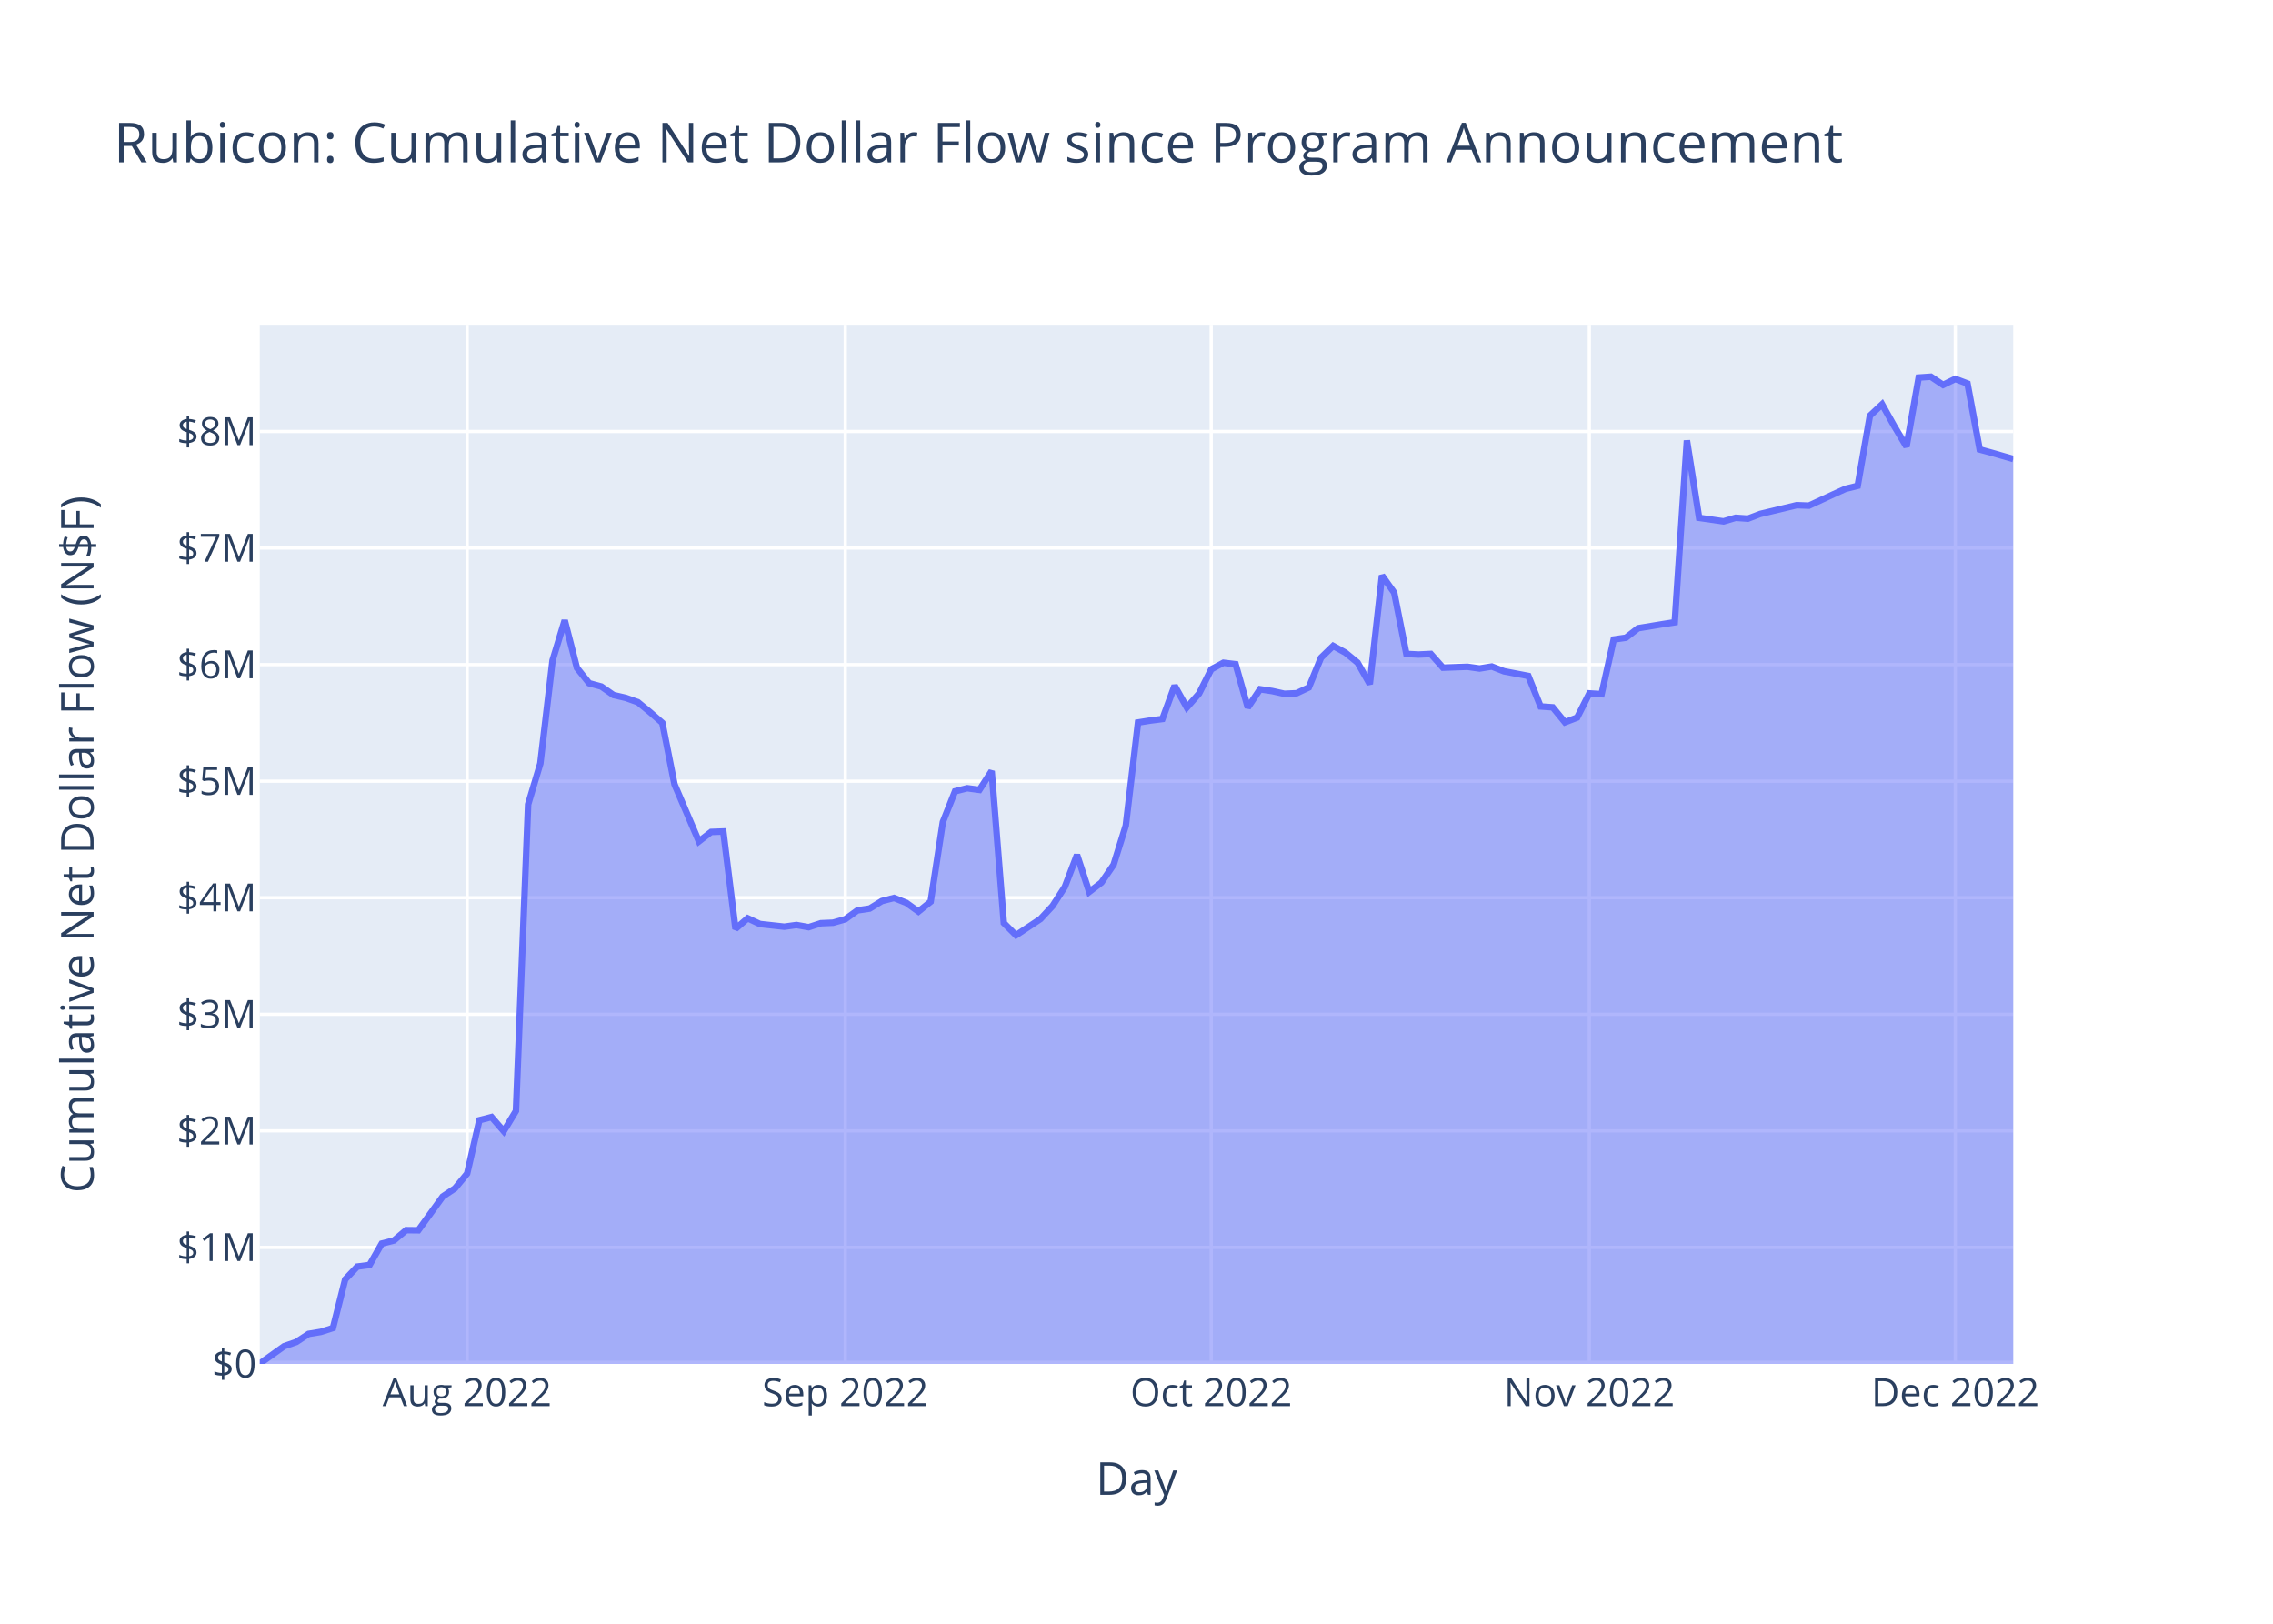
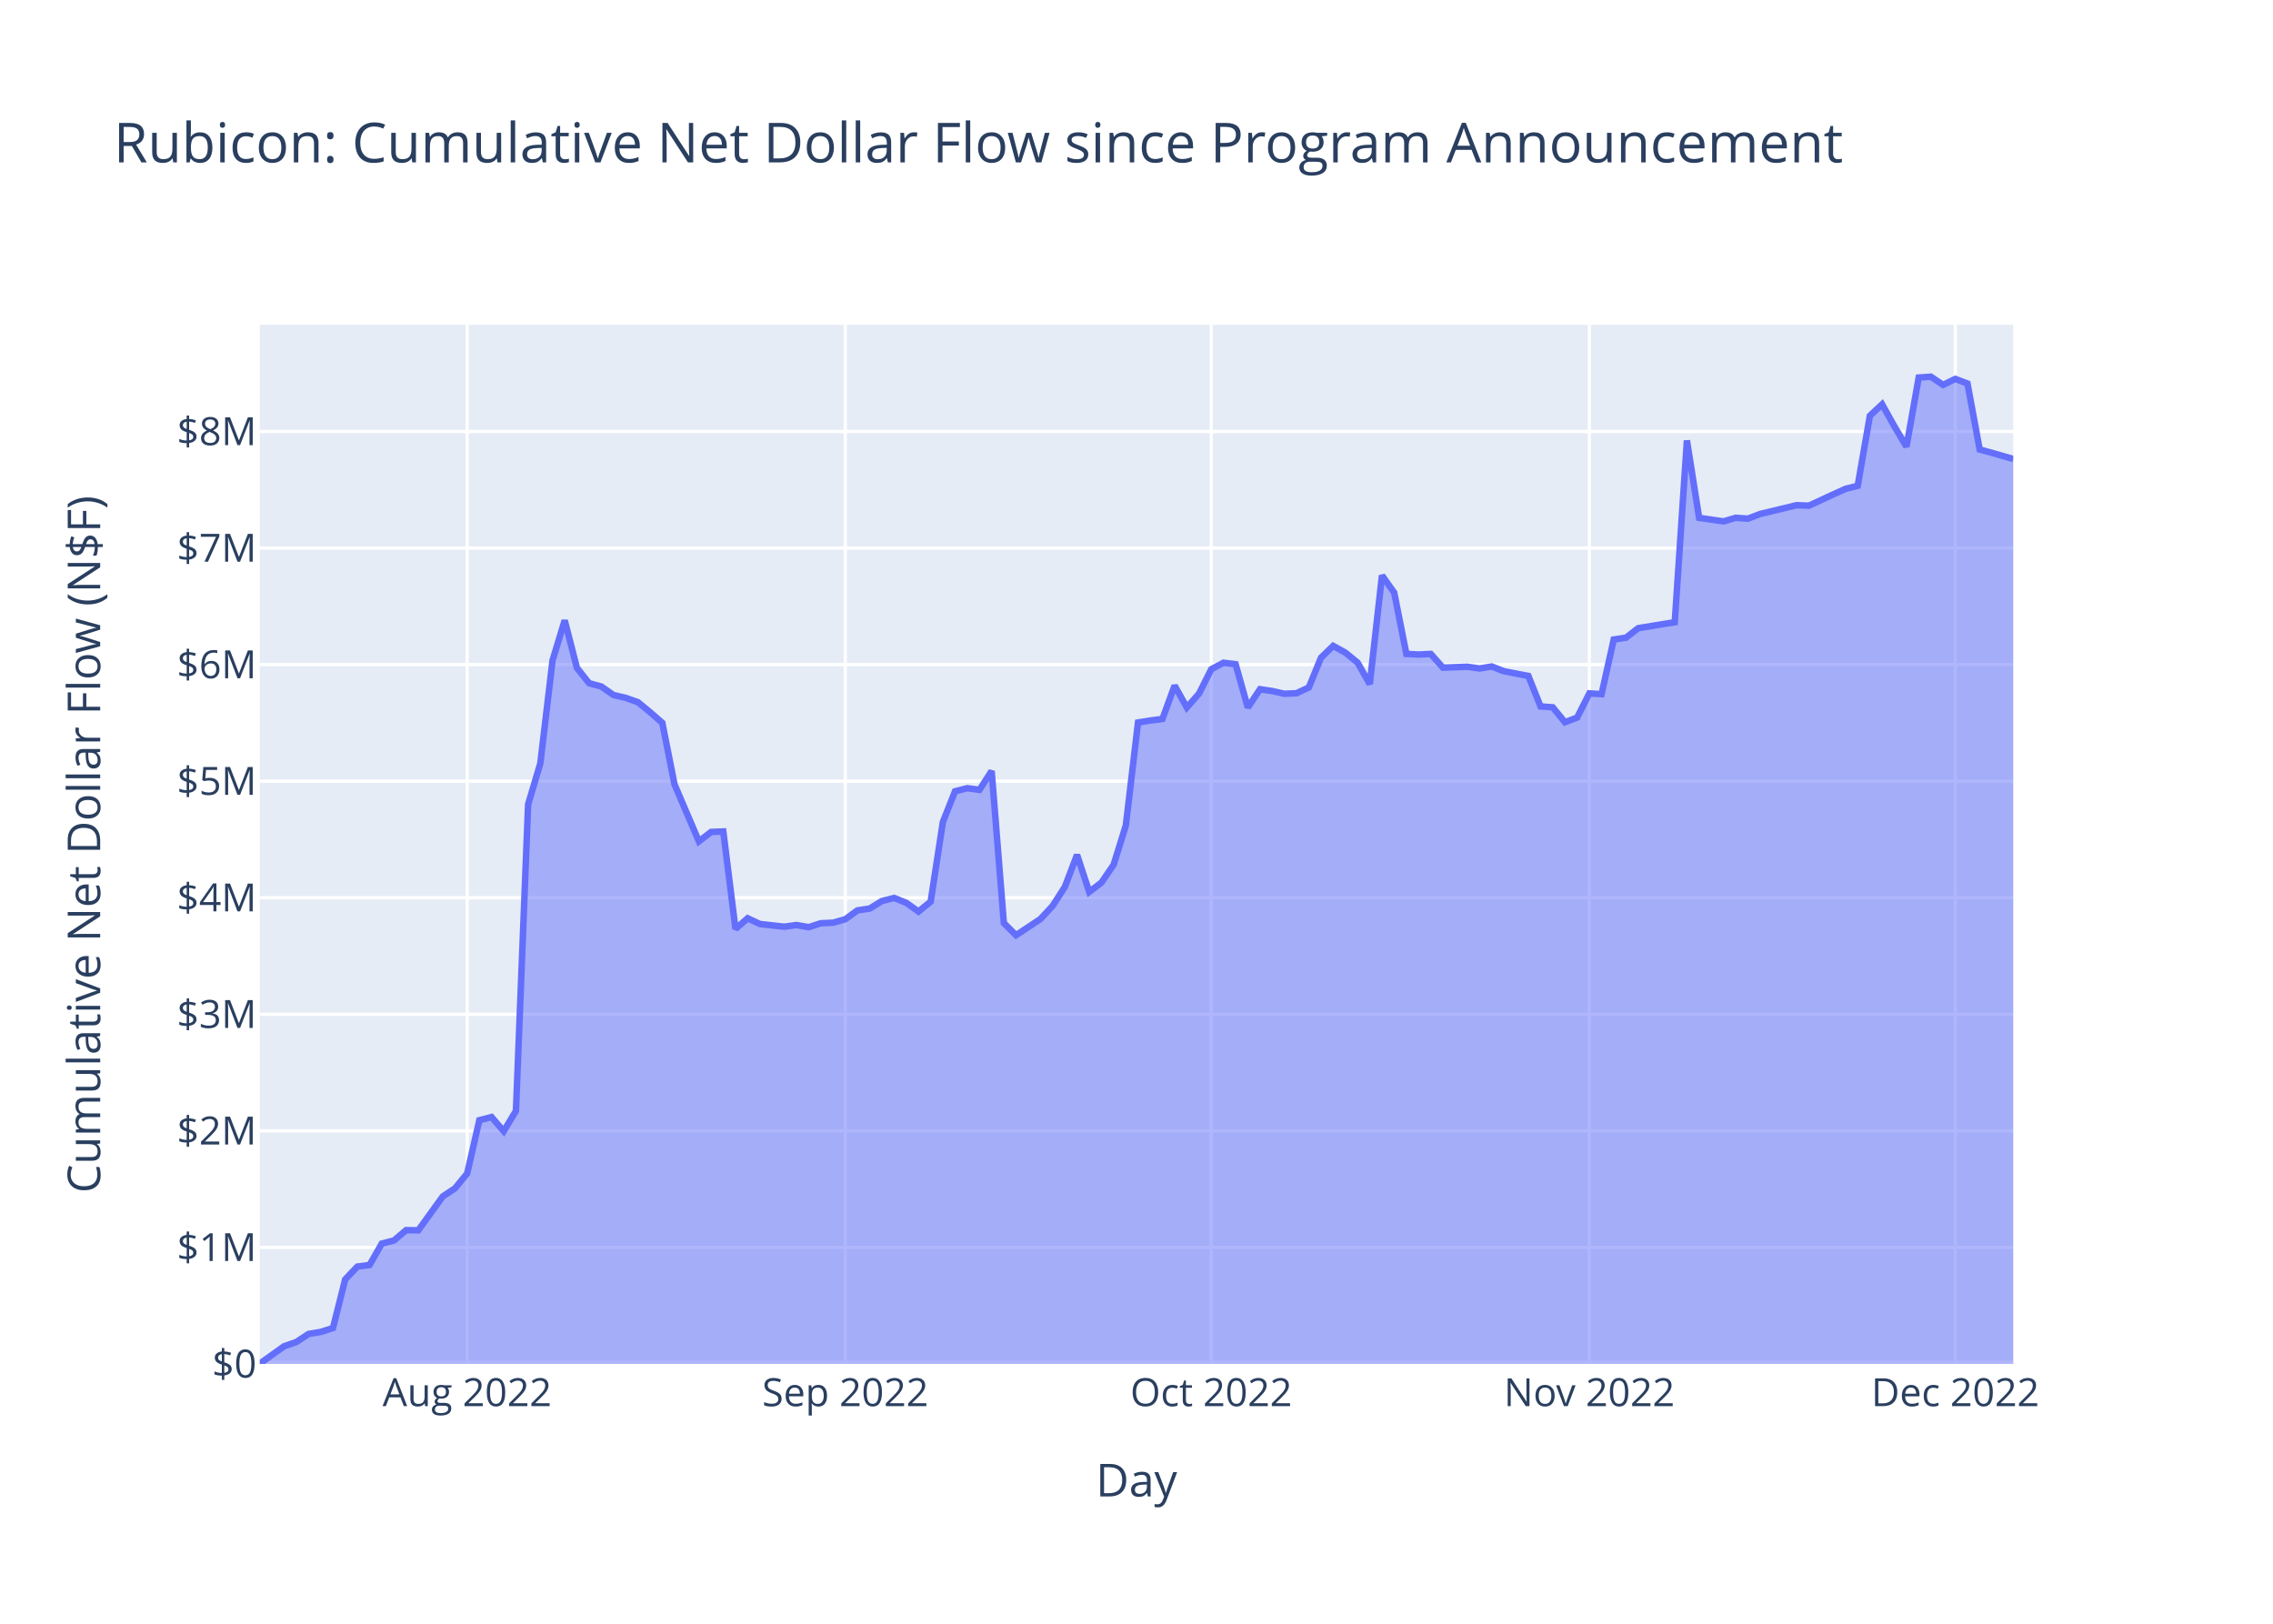
<svg xmlns="http://www.w3.org/2000/svg" class="main-svg" width="700" height="500" style="" viewBox="0 0 700 500">
  <rect x="0" y="0" width="700" height="500" style="fill: rgb(255, 255, 255); fill-opacity: 1;" />
-   <defs id="defs-4afbd2">
+   <defs id="defs-786184">
    <g class="clips">
-       <clipPath id="clip4afbd2xyplot" class="plotclip">
+       <clipPath id="clip786184xyplot" class="plotclip">
        <rect width="540" height="320" />
      </clipPath>
-       <clipPath class="axesclip" id="clip4afbd2x">
+       <clipPath class="axesclip" id="clip786184x">
        <rect x="80" y="0" width="540" height="500" />
      </clipPath>
-       <clipPath class="axesclip" id="clip4afbd2y">
+       <clipPath class="axesclip" id="clip786184y">
        <rect x="0" y="100" width="700" height="320" />
      </clipPath>
-       <clipPath class="axesclip" id="clip4afbd2xy">
+       <clipPath class="axesclip" id="clip786184xy">
        <rect x="80" y="100" width="540" height="320" />
      </clipPath>
    </g>
    <g class="gradients" />
    <g class="patterns" />
  </defs>
  <g class="bglayer">
    <rect class="bg" x="80" y="100" width="540" height="320" style="fill: rgb(229, 236, 246); fill-opacity: 1; stroke-width: 0;" />
  </g>
  <g class="layer-below">
    <g class="imagelayer" />
    <g class="shapelayer" />
  </g>
  <g class="cartesianlayer">
    <g class="subplot xy">
      <g class="layer-subplot">
        <g class="shapelayer" />
        <g class="imagelayer" />
      </g>
      <g class="minor-gridlayer">
        <g class="x" />
        <g class="y" />
      </g>
      <g class="gridlayer">
        <g class="x">
          <path class="xgrid crisp" transform="translate(143.86,0)" d="M0,100v320" style="stroke: rgb(255, 255, 255); stroke-opacity: 1; stroke-width: 1px;" />
          <path class="xgrid crisp" transform="translate(260.31,0)" d="M0,100v320" style="stroke: rgb(255, 255, 255); stroke-opacity: 1; stroke-width: 1px;" />
          <path class="xgrid crisp" transform="translate(373.01,0)" d="M0,100v320" style="stroke: rgb(255, 255, 255); stroke-opacity: 1; stroke-width: 1px;" />
          <path class="xgrid crisp" transform="translate(489.46,0)" d="M0,100v320" style="stroke: rgb(255, 255, 255); stroke-opacity: 1; stroke-width: 1px;" />
          <path class="xgrid crisp" transform="translate(602.16,0)" d="M0,100v320" style="stroke: rgb(255, 255, 255); stroke-opacity: 1; stroke-width: 1px;" />
        </g>
        <g class="y">
          <path class="ygrid crisp" transform="translate(0,384.11)" d="M80,0h540" style="stroke: rgb(255, 255, 255); stroke-opacity: 1; stroke-width: 1px;" />
          <path class="ygrid crisp" transform="translate(0,348.22)" d="M80,0h540" style="stroke: rgb(255, 255, 255); stroke-opacity: 1; stroke-width: 1px;" />
          <path class="ygrid crisp" transform="translate(0,312.33)" d="M80,0h540" style="stroke: rgb(255, 255, 255); stroke-opacity: 1; stroke-width: 1px;" />
          <path class="ygrid crisp" transform="translate(0,276.44)" d="M80,0h540" style="stroke: rgb(255, 255, 255); stroke-opacity: 1; stroke-width: 1px;" />
          <path class="ygrid crisp" transform="translate(0,240.55)" d="M80,0h540" style="stroke: rgb(255, 255, 255); stroke-opacity: 1; stroke-width: 1px;" />
          <path class="ygrid crisp" transform="translate(0,204.65)" d="M80,0h540" style="stroke: rgb(255, 255, 255); stroke-opacity: 1; stroke-width: 1px;" />
          <path class="ygrid crisp" transform="translate(0,168.76)" d="M80,0h540" style="stroke: rgb(255, 255, 255); stroke-opacity: 1; stroke-width: 1px;" />
          <path class="ygrid crisp" transform="translate(0,132.87)" d="M80,0h540" style="stroke: rgb(255, 255, 255); stroke-opacity: 1; stroke-width: 1px;" />
        </g>
      </g>
      <g class="zerolinelayer">
        <path class="yzl zl crisp" transform="translate(0,420)" d="M80,0h540" style="stroke: rgb(255, 255, 255); stroke-opacity: 1; stroke-width: 2px;" />
      </g>
      <path class="xlines-below" />
      <path class="ylines-below" />
      <g class="overlines-below" />
      <g class="xaxislayer-below" />
      <g class="yaxislayer-below" />
      <g class="overaxes-below" />
-       <g class="plot" transform="translate(80,100)" clip-path="url(#clip4afbd2xyplot)">
+       <g class="plot" transform="translate(80,100)" clip-path="url(#clip786184xyplot)">
        <g class="scatterlayer mlayer">
-           <g class="trace scatter tracefe06c8" style="stroke-miterlimit: 2;">
+           <g class="trace scatter trace928621" style="stroke-miterlimit: 2;">
            <g class="fills">
              <g>
                <path class="js-fill" d="M540,320L0,320L0,319.9L7.51,314.54L11.27,313.24L15.03,310.76L18.78,310.14L22.54,308.94L26.3,293.98L30.05,290.02L33.81,289.53L37.57,282.94L41.32,281.97L45.08,278.8L48.83,278.84L56.35,268.42L60.1,265.94L63.86,261.37L67.62,244.94L71.37,243.97L75.13,248.32L78.89,242.08L82.64,147.69L86.4,135.08L90.16,103.35L93.91,91.03L97.67,105.66L101.43,110.38L105.18,111.4L108.94,114.02L112.7,114.89L116.45,116.22L120.21,119.3L123.97,122.59L127.72,141.52L135.23,159.09L138.99,156.18L142.75,156.04L146.5,186.03L150.26,182.76L154.02,184.53L161.53,185.36L165.29,184.84L169.04,185.51L172.8,184.29L176.56,184.13L180.31,183.06L184.07,180.33L187.83,179.77L191.58,177.46L195.34,176.5L199.1,178L202.85,180.69L206.61,177.65L210.37,153.11L214.12,143.66L217.88,142.71L221.64,143.22L225.39,137.42L229.15,184.23L232.9,187.98L240.42,182.99L244.17,178.95L247.93,173.1L251.69,163.23L255.44,174.64L259.2,171.77L262.96,166.26L266.71,154.2L270.47,122.48L274.23,121.87L277.98,121.39L281.74,111.12L285.5,117.85L289.25,113.59L293.01,106.1L296.77,104.08L300.52,104.53L304.28,117.86L308.04,112.23L311.79,112.79L315.55,113.63L319.3,113.46L323.06,111.69L326.82,102.52L330.57,98.89L334.33,100.96L338.09,104.04L341.84,110.65L345.6,77.2L349.36,82.49L353.11,101.36L356.87,101.55L360.63,101.37L364.38,105.59L371.9,105.31L375.65,105.85L379.41,105.23L383.17,106.7L390.68,108.14L394.44,117.53L398.19,117.8L401.95,122.4L405.7,120.96L409.46,113.51L413.22,113.75L416.97,96.91L420.73,96.37L424.49,93.44L432,92.2L435.76,91.61L439.51,35.63L443.27,59.46L450.78,60.55L454.54,59.44L458.3,59.71L462.05,58.27L473.32,55.56L477.08,55.71L484.59,52.23L488.35,50.53L492.1,49.6L495.86,28.02L499.62,24.5L503.37,31.23L507.13,37.53L510.89,16.26L514.64,16L518.4,18.52L522.16,16.68L525.91,18.1L529.67,38.41L533.43,39.44L540,41.34" style="fill: rgb(99, 110, 250); fill-opacity: 0.5; stroke-width: 0;" />
              </g>
            </g>
            <g class="errorbars" />
            <g class="lines">
              <path class="js-line" d="M0,319.9L7.51,314.54L11.27,313.24L15.03,310.76L18.78,310.14L22.54,308.94L26.3,293.98L30.05,290.02L33.81,289.53L37.57,282.94L41.32,281.97L45.08,278.8L48.83,278.84L56.35,268.42L60.1,265.94L63.86,261.37L67.62,244.94L71.37,243.97L75.13,248.32L78.89,242.08L82.64,147.69L86.4,135.08L90.16,103.35L93.91,91.03L97.67,105.66L101.43,110.38L105.18,111.4L108.94,114.02L112.7,114.89L116.45,116.22L120.21,119.3L123.97,122.59L127.72,141.52L135.23,159.09L138.99,156.18L142.75,156.04L146.5,186.03L150.26,182.76L154.02,184.53L161.53,185.36L165.29,184.84L169.04,185.51L172.8,184.29L176.56,184.13L180.31,183.06L184.07,180.33L187.83,179.77L191.58,177.46L195.34,176.5L199.1,178L202.85,180.69L206.61,177.65L210.37,153.11L214.12,143.66L217.88,142.71L221.64,143.22L225.39,137.42L229.15,184.23L232.9,187.98L240.42,182.99L244.17,178.95L247.93,173.1L251.69,163.23L255.44,174.64L259.2,171.77L262.96,166.26L266.71,154.2L270.47,122.48L274.23,121.87L277.98,121.39L281.74,111.12L285.5,117.85L289.25,113.59L293.01,106.1L296.77,104.08L300.52,104.53L304.28,117.86L308.04,112.23L311.79,112.79L315.55,113.63L319.3,113.46L323.06,111.69L326.82,102.52L330.57,98.89L334.33,100.96L338.09,104.04L341.84,110.65L345.6,77.2L349.36,82.49L353.11,101.36L356.87,101.55L360.63,101.37L364.38,105.59L371.9,105.31L375.65,105.85L379.41,105.23L383.17,106.7L390.68,108.14L394.44,117.53L398.19,117.8L401.95,122.4L405.7,120.96L409.46,113.51L413.22,113.75L416.97,96.91L420.73,96.37L424.49,93.44L432,92.2L435.76,91.61L439.51,35.63L443.27,59.46L450.78,60.55L454.54,59.44L458.3,59.71L462.05,58.27L473.32,55.56L477.08,55.71L484.59,52.23L488.35,50.53L492.1,49.6L495.86,28.02L499.62,24.5L503.37,31.23L507.13,37.53L510.89,16.26L514.64,16L518.4,18.52L522.16,16.68L525.91,18.1L529.67,38.41L533.43,39.44L540,41.34" style="vector-effect: non-scaling-stroke; fill: none; stroke: rgb(99, 110, 250); stroke-opacity: 1; stroke-width: 2px; opacity: 1;" />
            </g>
            <g class="points" />
            <g class="text" />
          </g>
        </g>
      </g>
      <g class="overplot" />
      <path class="xlines-above crisp" d="M0,0" style="fill: none;" />
      <path class="ylines-above crisp" d="M0,0" style="fill: none;" />
      <g class="overlines-above" />
      <g class="xaxislayer-above">
        <g class="xtick">
          <text text-anchor="middle" x="0" y="433" transform="translate(143.86,0)" style="font-family: 'Open Sans', verdana, arial, sans-serif; font-size: 12px; fill: rgb(42, 63, 95); fill-opacity: 1; white-space: pre; opacity: 1;">Aug 2022</text>
        </g>
        <g class="xtick">
          <text text-anchor="middle" x="0" y="433" style="font-family: 'Open Sans', verdana, arial, sans-serif; font-size: 12px; fill: rgb(42, 63, 95); fill-opacity: 1; white-space: pre; opacity: 1;" transform="translate(260.31,0)">Sep 2022</text>
        </g>
        <g class="xtick">
          <text text-anchor="middle" x="0" y="433" style="font-family: 'Open Sans', verdana, arial, sans-serif; font-size: 12px; fill: rgb(42, 63, 95); fill-opacity: 1; white-space: pre; opacity: 1;" transform="translate(373.01,0)">Oct 2022</text>
        </g>
        <g class="xtick">
          <text text-anchor="middle" x="0" y="433" style="font-family: 'Open Sans', verdana, arial, sans-serif; font-size: 12px; fill: rgb(42, 63, 95); fill-opacity: 1; white-space: pre; opacity: 1;" transform="translate(489.46,0)">Nov 2022</text>
        </g>
        <g class="xtick">
          <text text-anchor="middle" x="0" y="433" style="font-family: 'Open Sans', verdana, arial, sans-serif; font-size: 12px; fill: rgb(42, 63, 95); fill-opacity: 1; white-space: pre; opacity: 1;" transform="translate(602.16,0)">Dec 2022</text>
        </g>
      </g>
      <g class="yaxislayer-above">
        <g class="ytick">
          <text text-anchor="end" x="79" y="4.2" transform="translate(0,420)" style="font-family: 'Open Sans', verdana, arial, sans-serif; font-size: 12px; fill: rgb(42, 63, 95); fill-opacity: 1; white-space: pre; opacity: 1;">$0</text>
        </g>
        <g class="ytick">
          <text text-anchor="end" x="79" y="4.2" style="font-family: 'Open Sans', verdana, arial, sans-serif; font-size: 12px; fill: rgb(42, 63, 95); fill-opacity: 1; white-space: pre; opacity: 1;" transform="translate(0,384.11)">$1M</text>
        </g>
        <g class="ytick">
          <text text-anchor="end" x="79" y="4.2" style="font-family: 'Open Sans', verdana, arial, sans-serif; font-size: 12px; fill: rgb(42, 63, 95); fill-opacity: 1; white-space: pre; opacity: 1;" transform="translate(0,348.22)">$2M</text>
        </g>
        <g class="ytick">
          <text text-anchor="end" x="79" y="4.2" style="font-family: 'Open Sans', verdana, arial, sans-serif; font-size: 12px; fill: rgb(42, 63, 95); fill-opacity: 1; white-space: pre; opacity: 1;" transform="translate(0,312.33)">$3M</text>
        </g>
        <g class="ytick">
          <text text-anchor="end" x="79" y="4.2" style="font-family: 'Open Sans', verdana, arial, sans-serif; font-size: 12px; fill: rgb(42, 63, 95); fill-opacity: 1; white-space: pre; opacity: 1;" transform="translate(0,276.44)">$4M</text>
        </g>
        <g class="ytick">
          <text text-anchor="end" x="79" y="4.2" style="font-family: 'Open Sans', verdana, arial, sans-serif; font-size: 12px; fill: rgb(42, 63, 95); fill-opacity: 1; white-space: pre; opacity: 1;" transform="translate(0,240.55)">$5M</text>
        </g>
        <g class="ytick">
          <text text-anchor="end" x="79" y="4.2" style="font-family: 'Open Sans', verdana, arial, sans-serif; font-size: 12px; fill: rgb(42, 63, 95); fill-opacity: 1; white-space: pre; opacity: 1;" transform="translate(0,204.65)">$6M</text>
        </g>
        <g class="ytick">
          <text text-anchor="end" x="79" y="4.2" style="font-family: 'Open Sans', verdana, arial, sans-serif; font-size: 12px; fill: rgb(42, 63, 95); fill-opacity: 1; white-space: pre; opacity: 1;" transform="translate(0,168.76)">$7M</text>
        </g>
        <g class="ytick">
          <text text-anchor="end" x="79" y="4.2" style="font-family: 'Open Sans', verdana, arial, sans-serif; font-size: 12px; fill: rgb(42, 63, 95); fill-opacity: 1; white-space: pre; opacity: 1;" transform="translate(0,132.87)">$8M</text>
        </g>
      </g>
      <g class="overaxes-above" />
    </g>
  </g>
  <g class="polarlayer" />
  <g class="smithlayer" />
  <g class="ternarylayer" />
  <g class="geolayer" />
  <g class="funnelarealayer" />
  <g class="pielayer" />
  <g class="iciclelayer" />
  <g class="treemaplayer" />
  <g class="sunburstlayer" />
  <g class="glimages" />
-   <defs id="topdefs-4afbd2">
+   <defs id="topdefs-786184">
    <g class="clips" />
  </defs>
  <g class="layer-above">
    <g class="imagelayer" />
    <g class="shapelayer" />
  </g>
  <g class="infolayer">
    <g class="g-gtitle">
      <text class="gtitle" x="35" y="50" text-anchor="start" dy="0em" style="font-family: 'Open Sans', verdana, arial, sans-serif; font-size: 17px; fill: rgb(42, 63, 95); opacity: 1; font-weight: normal; white-space: pre;">Rubicon: Cumulative Net Dollar Flow since Program Announcement</text>
    </g>
    <g class="g-xtitle">
-       <text class="xtitle" x="350" y="460.3" text-anchor="middle" style="font-family: 'Open Sans', verdana, arial, sans-serif; font-size: 14px; fill: rgb(42, 63, 95); opacity: 1; font-weight: normal; white-space: pre;">Day</text>
+       <text class="xtitle" x="350" y="460.8" text-anchor="middle" style="font-family: 'Open Sans', verdana, arial, sans-serif; font-size: 14px; fill: rgb(42, 63, 95); opacity: 1; font-weight: normal; white-space: pre;">Day</text>
    </g>
    <g class="g-ytitle">
-       <text class="ytitle" transform="rotate(-90,28.825,260)" x="28.825" y="260" text-anchor="middle" style="font-family: 'Open Sans', verdana, arial, sans-serif; font-size: 14px; fill: rgb(42, 63, 95); opacity: 1; font-weight: normal; white-space: pre;">Cumulative Net Dollar Flow (N$F)</text>
+       <text class="ytitle" transform="rotate(-90,30.85625,260)" x="30.856" y="260" text-anchor="middle" style="font-family: 'Open Sans', verdana, arial, sans-serif; font-size: 14px; fill: rgb(42, 63, 95); opacity: 1; font-weight: normal; white-space: pre;">Cumulative Net Dollar Flow (N$F)</text>
    </g>
  </g>
</svg>
